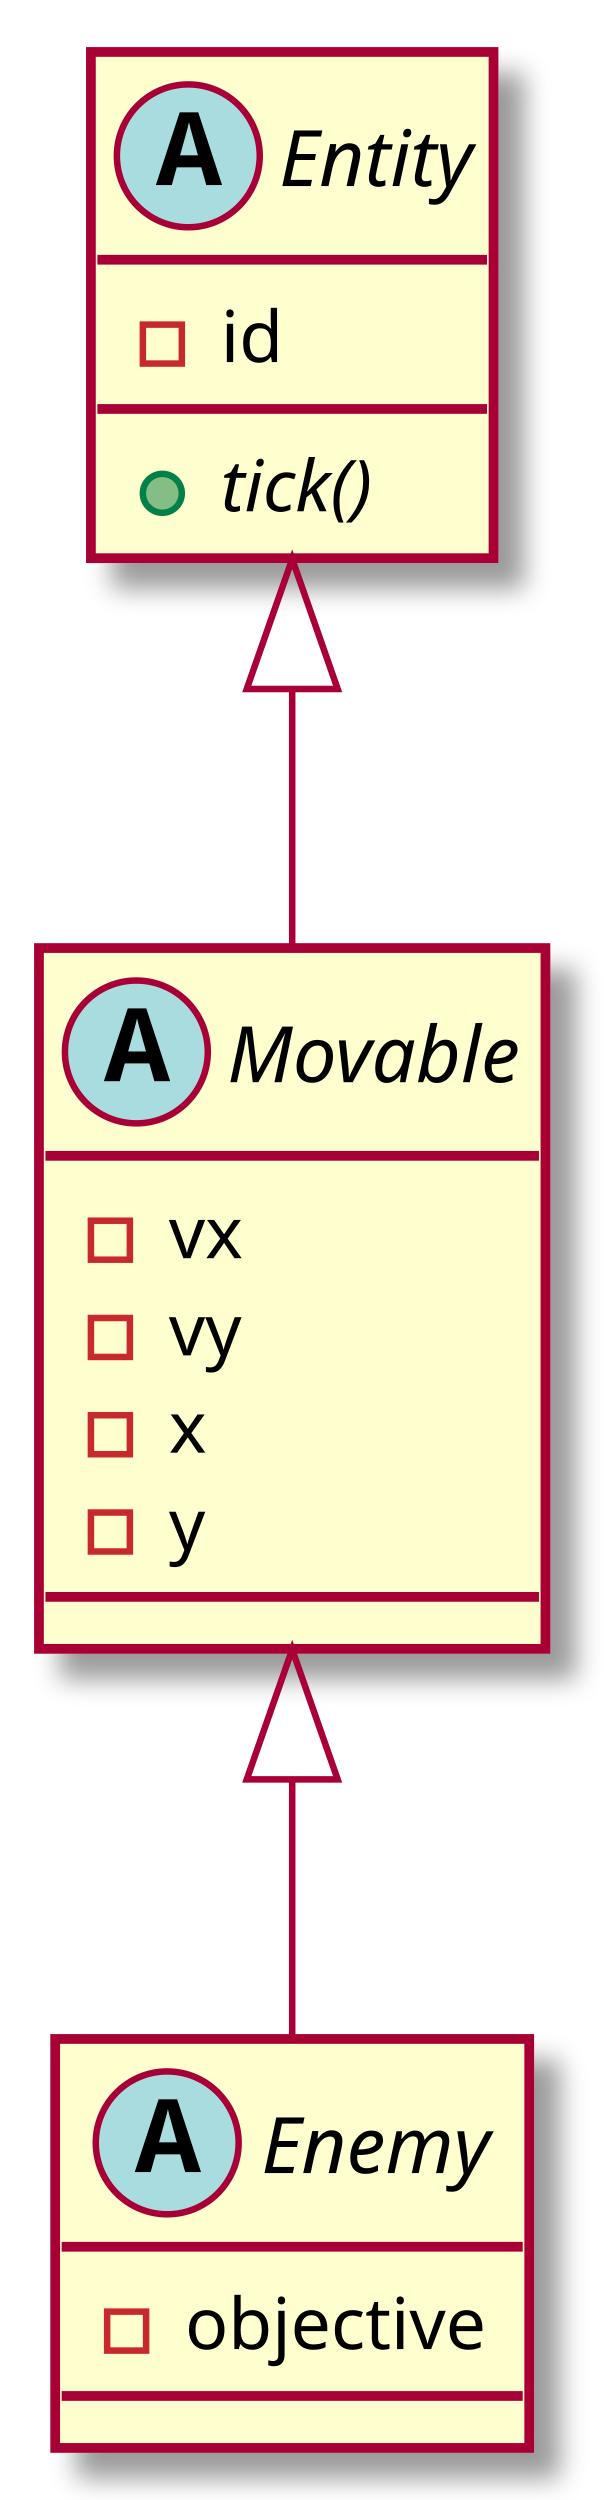
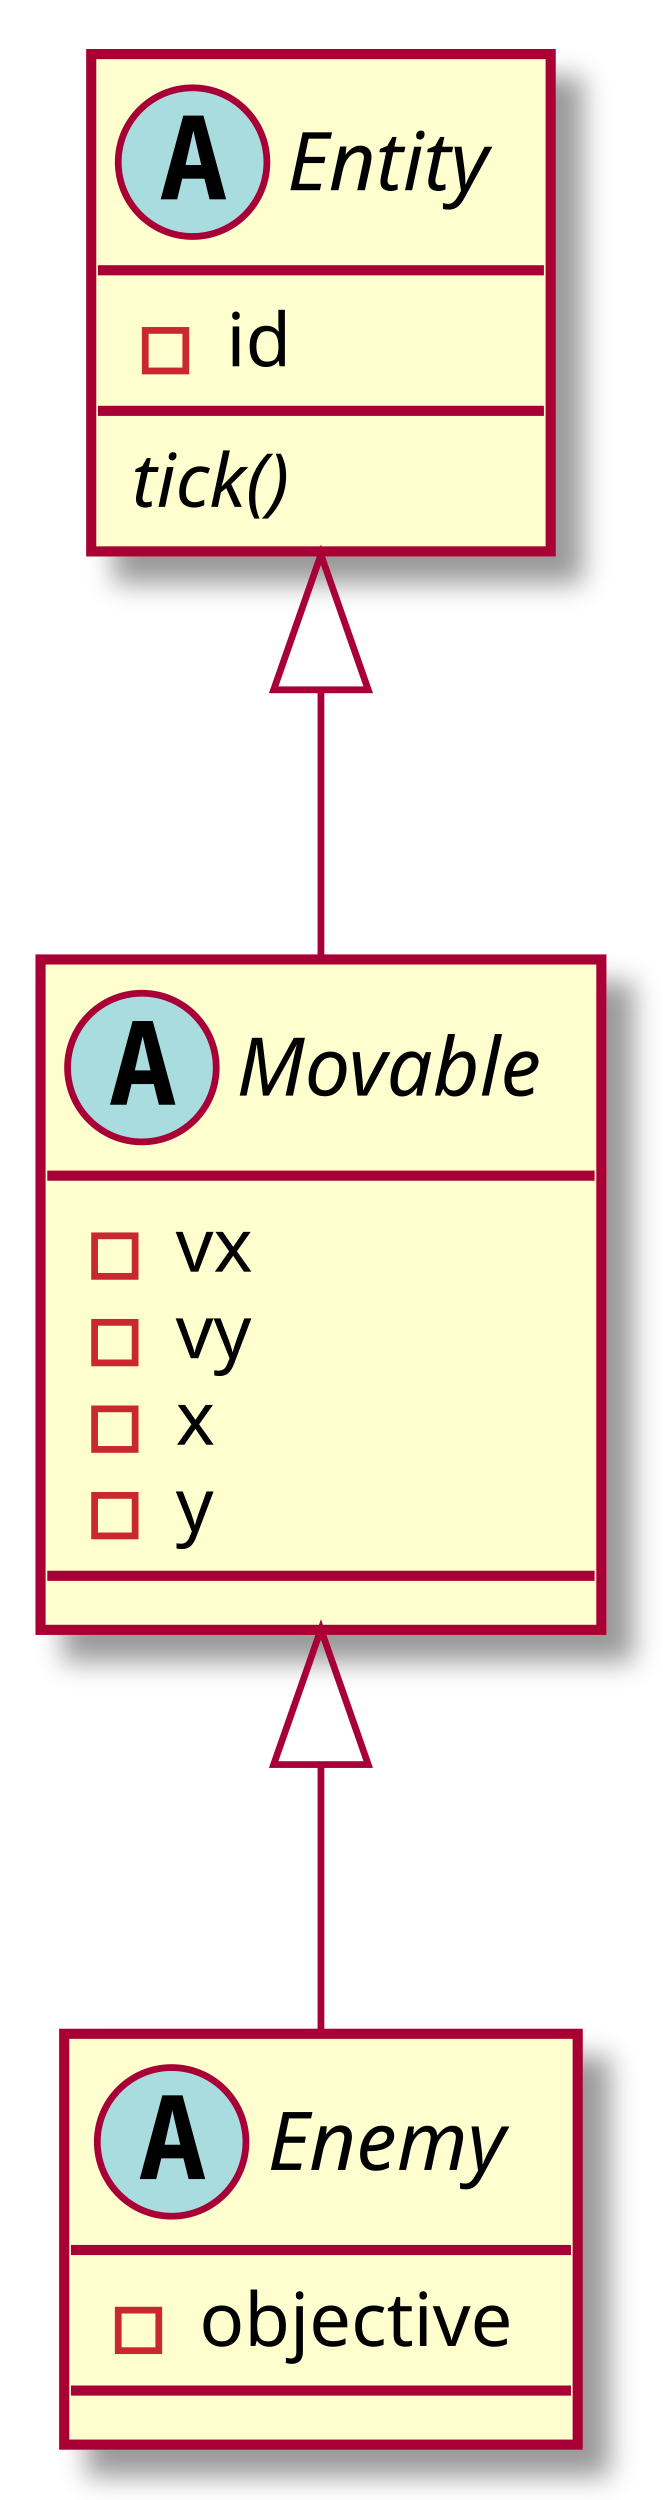
- <svg xmlns="http://www.w3.org/2000/svg" contentScriptType="application/ecmascript" contentStyleType="text/css" height="385px" preserveAspectRatio="none" style="width:93px;height:385px;" version="1.1" viewBox="0 0 93 385" width="93px" zoomAndPan="magnify">
+ <svg xmlns="http://www.w3.org/2000/svg" height="370px" style="width:98px;height:370px;" version="1.1" viewBox="0 0 98 370" width="98px">
  <defs>
-     <filter height="300%" id="fxzce3c" width="300%" x="-1" y="-1">
+     <filter height="300%" id="f1" width="300%" x="-1" y="-1">
      <feGaussianBlur result="blurOut" stdDeviation="2.0" />
      <feColorMatrix in="blurOut" result="blurOut2" type="matrix" values="0 0 0 0 0 0 0 0 0 0 0 0 0 0 0 0 0 0 .4 0" />
      <feOffset dx="4.0" dy="4.0" in="blurOut2" result="blurOut3" />
      <feBlend in="SourceGraphic" in2="blurOut3" mode="normal" />
    </filter>
  </defs>
  <g>
-     <rect fill="#FEFECE" filter="url(#fxzce3c)" height="77.96" style="stroke: #A80036; stroke-width: 1.5;" width="62" x="14" y="8" />
-     <ellipse cx="29" cy="24" fill="#A9DCDF" rx="11" ry="11" style="stroke: #A80036; stroke-width: 1.0;" />
-     <path d="M34.203,28.5 L31.766,28.5 L31,25.766 L27.219,25.766 L26.453,28.5 L24,28.5 L27.672,17.297 L30.531,17.297 L34.203,28.5 Z M29.109,18.812 Q29.031,19.156 28.859,19.852 Q28.688,20.547 27.734,23.922 L30.484,23.922 Q29.516,20.5 29.344,19.828 Q29.172,19.156 29.109,18.812 Z " />
-     <text fill="#000000" font-family="sans-serif" font-size="12" font-style="italic" lengthAdjust="spacingAndGlyphs" textLength="30" x="43" y="28.655">Entity</text>
-     <line style="stroke: #A80036; stroke-width: 1.5;" x1="15" x2="75" y1="40" y2="40" />
-     <rect fill="none" height="6" style="stroke: #C82930; stroke-width: 1.0;" width="6" x="22" y="49.99" />
-     <text fill="#000000" font-family="sans-serif" font-size="11" lengthAdjust="spacingAndGlyphs" textLength="10" x="34" y="55.757">id</text>
-     <line style="stroke: #A80036; stroke-width: 1.5;" x1="15" x2="75" y1="62.98" y2="62.98" />
-     <ellipse cx="25" cy="75.97" fill="#84BE84" rx="3" ry="3" style="stroke: #038048; stroke-width: 1.0;" />
-     <text fill="#000000" font-family="sans-serif" font-size="11" font-style="italic" lengthAdjust="spacingAndGlyphs" textLength="23" x="34" y="78.737">tick()</text>
-     <rect fill="#FEFECE" filter="url(#fxzce3c)" height="107.92" style="stroke: #A80036; stroke-width: 1.5;" width="78" x="6" y="146" />
-     <ellipse cx="21" cy="162" fill="#A9DCDF" rx="11" ry="11" style="stroke: #A80036; stroke-width: 1.0;" />
-     <path d="M26.203,166.5 L23.766,166.5 L23,163.766 L19.219,163.766 L18.453,166.5 L16,166.5 L19.672,155.297 L22.531,155.297 L26.203,166.5 Z M21.109,156.812 Q21.031,157.156 20.859,157.852 Q20.688,158.547 19.734,161.922 L22.484,161.922 Q21.516,158.5 21.344,157.828 Q21.172,157.156 21.109,156.812 Z " />
-     <text fill="#000000" font-family="sans-serif" font-size="12" font-style="italic" lengthAdjust="spacingAndGlyphs" textLength="46" x="35" y="166.655">Movable</text>
-     <line style="stroke: #A80036; stroke-width: 1.5;" x1="7" x2="83" y1="178" y2="178" />
-     <rect fill="none" height="6" style="stroke: #C82930; stroke-width: 1.0;" width="6" x="14" y="187.99" />
-     <text fill="#000000" font-family="sans-serif" font-size="11" lengthAdjust="spacingAndGlyphs" textLength="12" x="26" y="193.757">vx</text>
-     <rect fill="none" height="6" style="stroke: #C82930; stroke-width: 1.0;" width="6" x="14" y="202.97" />
-     <text fill="#000000" font-family="sans-serif" font-size="11" lengthAdjust="spacingAndGlyphs" textLength="12" x="26" y="208.737">vy</text>
-     <rect fill="none" height="6" style="stroke: #C82930; stroke-width: 1.0;" width="6" x="14" y="217.95" />
-     <text fill="#000000" font-family="sans-serif" font-size="11" lengthAdjust="spacingAndGlyphs" textLength="6" x="26" y="223.717">x</text>
-     <rect fill="none" height="6" style="stroke: #C82930; stroke-width: 1.0;" width="6" x="14" y="232.93" />
-     <text fill="#000000" font-family="sans-serif" font-size="11" lengthAdjust="spacingAndGlyphs" textLength="6" x="26" y="238.697">y</text>
-     <line style="stroke: #A80036; stroke-width: 1.5;" x1="7" x2="83" y1="245.92" y2="245.92" />
-     <rect fill="#FEFECE" filter="url(#fxzce3c)" height="62.98" style="stroke: #A80036; stroke-width: 1.5;" width="73" x="8.5" y="314" />
-     <ellipse cx="25.75" cy="330" fill="#A9DCDF" rx="11" ry="11" style="stroke: #A80036; stroke-width: 1.0;" />
-     <path d="M30.953,334.5 L28.516,334.5 L27.75,331.766 L23.969,331.766 L23.203,334.5 L20.75,334.5 L24.422,323.297 L27.281,323.297 L30.953,334.5 Z M25.859,324.812 Q25.781,325.156 25.609,325.852 Q25.438,326.547 24.484,329.922 L27.234,329.922 Q26.266,326.5 26.094,325.828 Q25.922,325.156 25.859,324.812 Z " />
-     <text fill="#000000" font-family="sans-serif" font-size="12" font-style="italic" lengthAdjust="spacingAndGlyphs" textLength="36" x="40.25" y="334.655">Enemy</text>
-     <line style="stroke: #A80036; stroke-width: 1.5;" x1="9.5" x2="80.5" y1="346" y2="346" />
-     <rect fill="none" height="6" style="stroke: #C82930; stroke-width: 1.0;" width="6" x="16.5" y="355.99" />
-     <text fill="#000000" font-family="sans-serif" font-size="11" lengthAdjust="spacingAndGlyphs" textLength="47" x="28.5" y="361.757">objective</text>
-     <line style="stroke: #A80036; stroke-width: 1.5;" x1="9.5" x2="80.5" y1="368.98" y2="368.98" />
-     <path d="M45,106.335 C45,119.323 45,133.027 45,145.796 " fill="none" style="stroke: #A80036; stroke-width: 1.0;" />
-     <polygon fill="none" points="38,106.104,45,86.104,52,106.104,38,106.104" style="stroke: #A80036; stroke-width: 1.0;" />
-     <path d="M45,274.268 C45,288.214 45,302.084 45,313.768 " fill="none" style="stroke: #A80036; stroke-width: 1.0;" />
-     <polygon fill="none" points="38,274.026,45,254.026,52,274.026,38,274.026" style="stroke: #A80036; stroke-width: 1.0;" />
+     <rect fill="#FEFECE" filter="url(#f1)" height="73.609" style="stroke: #A80036; stroke-width: 1.5;" width="68" x="13.5" y="8" />
+     <ellipse cx="28.5" cy="24" fill="#A9DCDF" rx="11" ry="11" style="stroke: #A80036; stroke-width: 1.0;" />
+     <path d="M28.609,19.344 L27.453,24.422 L29.781,24.422 L28.609,19.344 Z M27.125,17.109 L30.109,17.109 L33.469,29.5 L31.016,29.5 L30.25,26.438 L26.969,26.438 L26.219,29.5 L23.781,29.5 L27.125,17.109 Z " />
+     <text fill="#000000" font-family="sans-serif" font-size="12" font-style="italic" lengthAdjust="spacingAndGlyphs" textLength="36" x="42.5" y="28.154">Entity</text>
+     <line style="stroke: #A80036; stroke-width: 1.5;" x1="14.5" x2="80.5" y1="40" y2="40" />
+     <rect fill="none" height="6" style="stroke: #C82930; stroke-width: 1.0;" width="6" x="21.5" y="48.902" />
+     <text fill="#000000" font-family="sans-serif" font-size="11" lengthAdjust="spacingAndGlyphs" textLength="10" x="33.5" y="54.21">id</text>
+     <line style="stroke: #A80036; stroke-width: 1.5;" x1="14.5" x2="80.5" y1="60.805" y2="60.805" />
+     <text fill="#000000" font-family="sans-serif" font-size="11" font-style="italic" lengthAdjust="spacingAndGlyphs" textLength="27" x="19.5" y="75.015">tick()</text>
+     <rect fill="#FEFECE" filter="url(#f1)" height="99.219" style="stroke: #A80036; stroke-width: 1.5;" width="83" x="6" y="142" />
+     <ellipse cx="21" cy="158" fill="#A9DCDF" rx="11" ry="11" style="stroke: #A80036; stroke-width: 1.0;" />
+     <path d="M21.109,153.344 L19.953,158.422 L22.281,158.422 L21.109,153.344 Z M19.625,151.109 L22.609,151.109 L25.969,163.5 L23.516,163.5 L22.75,160.438 L19.469,160.438 L18.719,163.5 L16.281,163.5 L19.625,151.109 Z " />
+     <text fill="#000000" font-family="sans-serif" font-size="12" font-style="italic" lengthAdjust="spacingAndGlyphs" textLength="51" x="35" y="162.154">Movable</text>
+     <line style="stroke: #A80036; stroke-width: 1.5;" x1="7" x2="88" y1="174" y2="174" />
+     <rect fill="none" height="6" style="stroke: #C82930; stroke-width: 1.0;" width="6" x="14" y="182.902" />
+     <text fill="#000000" font-family="sans-serif" font-size="11" lengthAdjust="spacingAndGlyphs" textLength="12" x="26" y="188.21">vx</text>
+     <rect fill="none" height="6" style="stroke: #C82930; stroke-width: 1.0;" width="6" x="14" y="195.707" />
+     <text fill="#000000" font-family="sans-serif" font-size="11" lengthAdjust="spacingAndGlyphs" textLength="12" x="26" y="201.015">vy</text>
+     <rect fill="none" height="6" style="stroke: #C82930; stroke-width: 1.0;" width="6" x="14" y="208.512" />
+     <text fill="#000000" font-family="sans-serif" font-size="11" lengthAdjust="spacingAndGlyphs" textLength="6" x="26" y="213.82">x</text>
+     <rect fill="none" height="6" style="stroke: #C82930; stroke-width: 1.0;" width="6" x="14" y="221.316" />
+     <text fill="#000000" font-family="sans-serif" font-size="11" lengthAdjust="spacingAndGlyphs" textLength="6" x="26" y="226.625">y</text>
+     <line style="stroke: #A80036; stroke-width: 1.5;" x1="7" x2="88" y1="233.219" y2="233.219" />
+     <rect fill="#FEFECE" filter="url(#f1)" height="60.805" style="stroke: #A80036; stroke-width: 1.5;" width="76" x="9.5" y="301" />
+     <ellipse cx="25.4" cy="317" fill="#A9DCDF" rx="11" ry="11" style="stroke: #A80036; stroke-width: 1.0;" />
+     <path d="M25.509,312.344 L24.353,317.422 L26.681,317.422 L25.509,312.344 Z M24.025,310.109 L27.009,310.109 L30.369,322.5 L27.916,322.5 L27.15,319.438 L23.869,319.438 L23.119,322.5 L20.681,322.5 L24.025,310.109 Z " />
+     <text fill="#000000" font-family="sans-serif" font-size="12" font-style="italic" lengthAdjust="spacingAndGlyphs" textLength="42" x="39.6" y="321.154">Enemy</text>
+     <line style="stroke: #A80036; stroke-width: 1.5;" x1="10.5" x2="84.5" y1="333" y2="333" />
+     <rect fill="none" height="6" style="stroke: #C82930; stroke-width: 1.0;" width="6" x="17.5" y="341.902" />
+     <text fill="#000000" font-family="sans-serif" font-size="11" lengthAdjust="spacingAndGlyphs" textLength="50" x="29.5" y="347.21">objective</text>
+     <line style="stroke: #A80036; stroke-width: 1.5;" x1="10.5" x2="84.5" y1="353.805" y2="353.805" />
+     <path d="M47.5,102.351 C47.5,115.378 47.5,129.131 47.5,141.799 " fill="none" style="stroke: #A80036; stroke-width: 1.0;" />
+     <polygon fill="none" points="40.5,102.091,47.5,82.091,54.5,102.091,40.5,102.091" style="stroke: #A80036; stroke-width: 1.0;" />
+     <path d="M47.5,261.244 C47.5,275.143 47.5,289.055 47.5,300.726 " fill="none" style="stroke: #A80036; stroke-width: 1.0;" />
+     <polygon fill="none" points="40.5,261.154,47.5,241.154,54.5,261.154,40.5,261.154" style="stroke: #A80036; stroke-width: 1.0;" />
  </g>
</svg>
